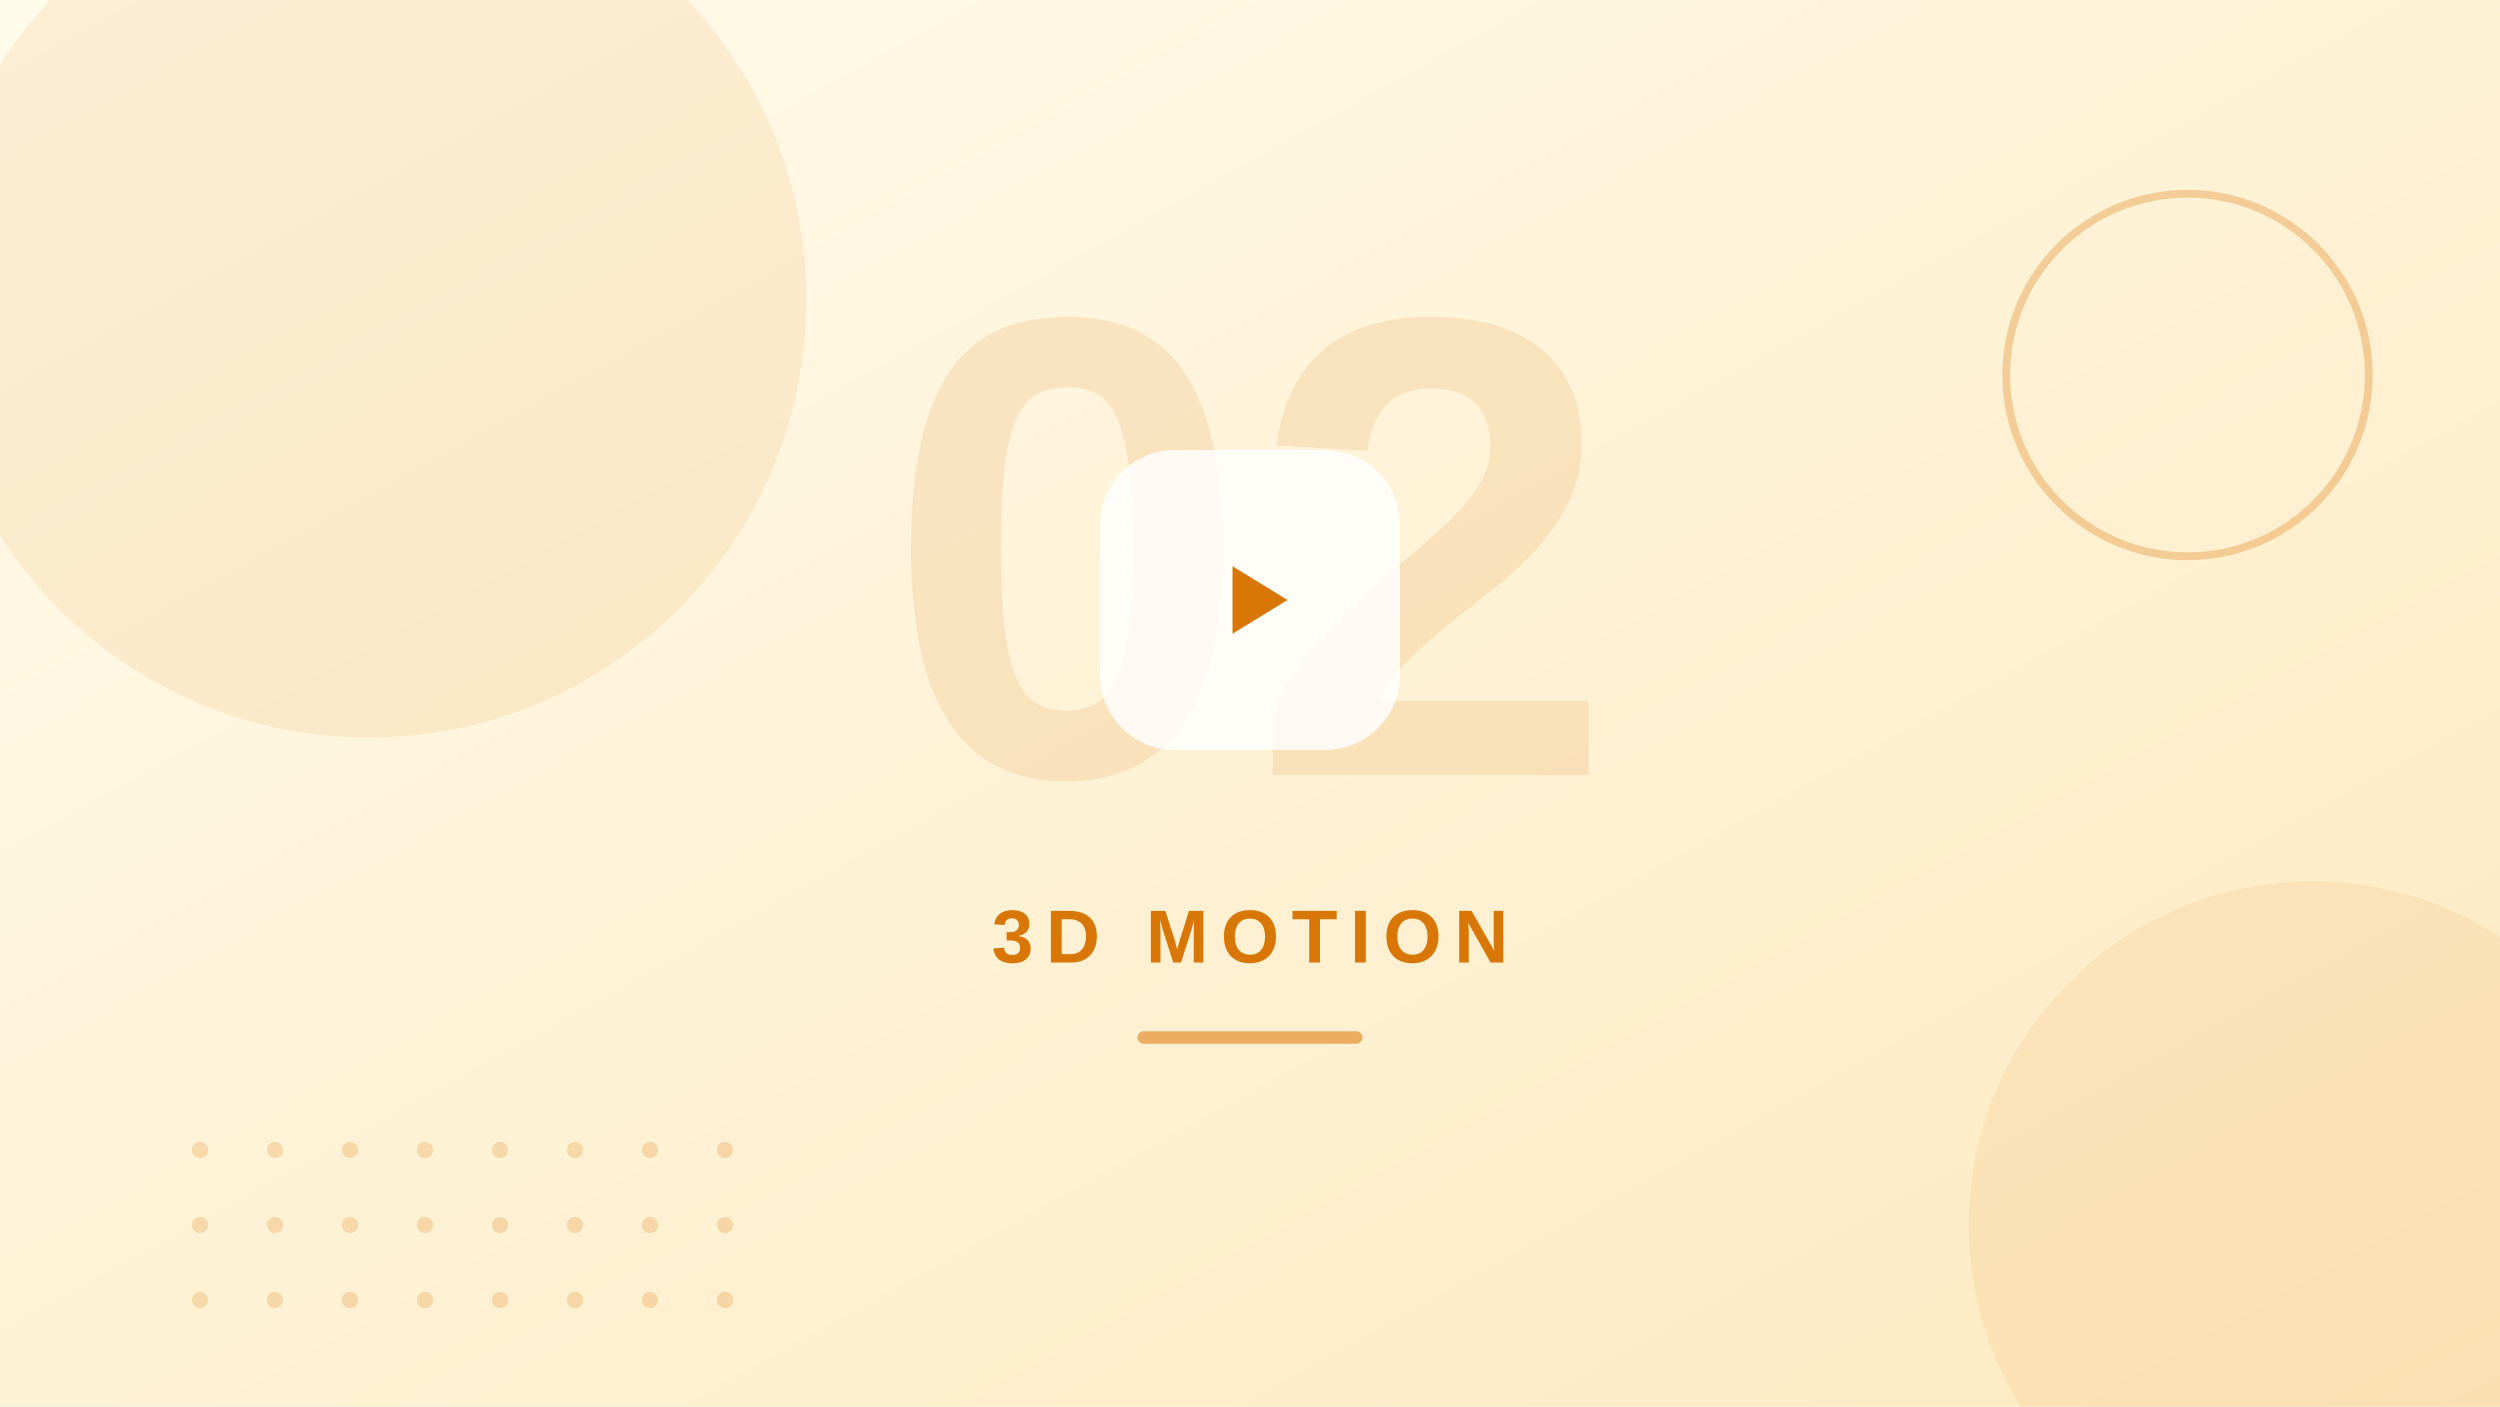
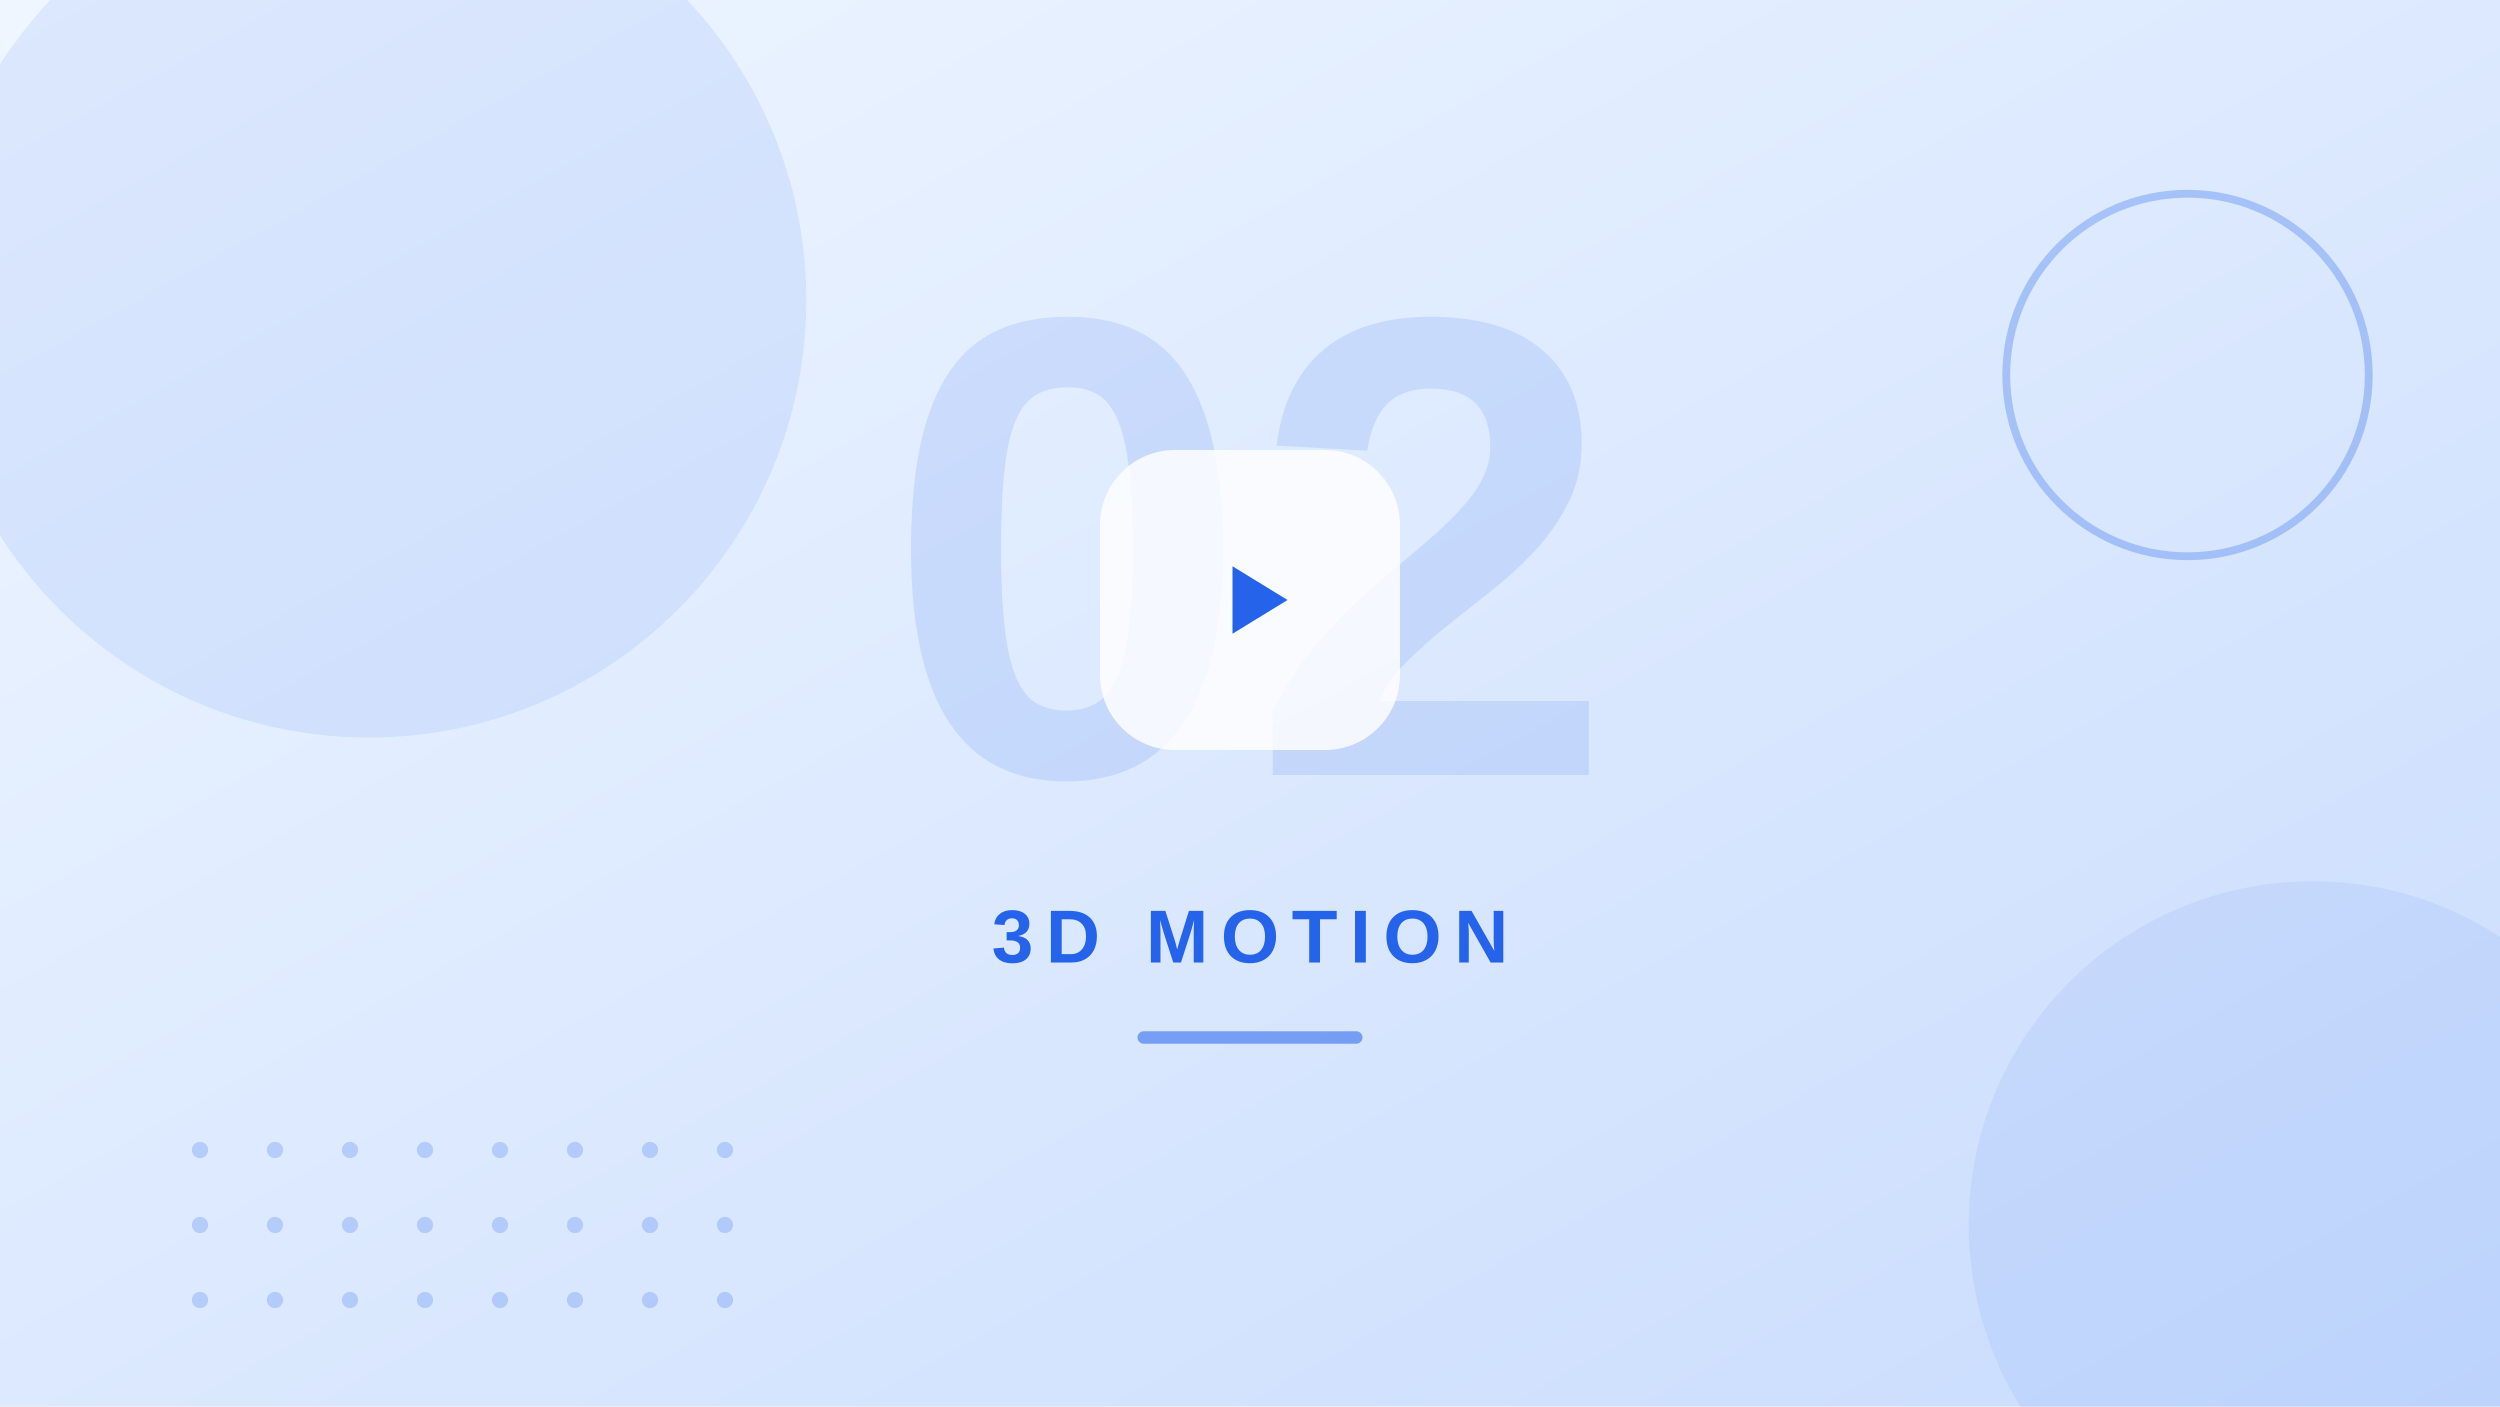
<svg xmlns="http://www.w3.org/2000/svg" width="800" height="450" viewBox="0 0 800 450" role="img" aria-label="3D MOTION">
  <defs>
    <linearGradient id="bg" x1="0" y1="0" x2="1" y2="1">
-       <stop offset="0" stop-color="#fffbeb" />
-       <stop offset="1" stop-color="#fde9c0" />
+       <stop offset="0" stop-color="#eff6ff" />
+       <stop offset="1" stop-color="#c9dcfe" />
    </linearGradient>
  </defs>
  <rect width="800" height="450" fill="url(#bg)" />
-   <circle cx="118" cy="96" r="140" fill="#d97706" opacity="0.10" />
-   <circle cx="700" cy="120" r="58" fill="none" stroke="#d97706" stroke-width="2.5" opacity="0.30" />
-   <circle cx="740" cy="392" r="110" fill="#d97706" opacity="0.08" />
-   <g fill="#d97706" opacity="0.22">
+   <circle cx="118" cy="96" r="140" fill="#2563eb" opacity="0.10" />
+   <circle cx="700" cy="120" r="58" fill="none" stroke="#2563eb" stroke-width="2.5" opacity="0.30" />
+   <circle cx="740" cy="392" r="110" fill="#2563eb" opacity="0.08" />
+   <g fill="#2563eb" opacity="0.22">
    <circle cx="64" cy="368" r="2.6" />
    <circle cx="88" cy="368" r="2.6" />
    <circle cx="112" cy="368" r="2.6" />
    <circle cx="136" cy="368" r="2.6" />
    <circle cx="160" cy="368" r="2.6" />
    <circle cx="184" cy="368" r="2.6" />
    <circle cx="208" cy="368" r="2.6" />
    <circle cx="232" cy="368" r="2.6" />
    <circle cx="64" cy="392" r="2.6" />
    <circle cx="88" cy="392" r="2.6" />
    <circle cx="112" cy="392" r="2.6" />
    <circle cx="136" cy="392" r="2.6" />
    <circle cx="160" cy="392" r="2.6" />
    <circle cx="184" cy="392" r="2.6" />
    <circle cx="208" cy="392" r="2.6" />
    <circle cx="232" cy="392" r="2.6" />
    <circle cx="64" cy="416" r="2.6" />
    <circle cx="88" cy="416" r="2.6" />
    <circle cx="112" cy="416" r="2.6" />
    <circle cx="136" cy="416" r="2.6" />
    <circle cx="160" cy="416" r="2.6" />
    <circle cx="184" cy="416" r="2.6" />
    <circle cx="208" cy="416" r="2.6" />
    <circle cx="232" cy="416" r="2.6" />
  </g>
-   <text x="400" y="248" text-anchor="middle" font-family="Segoe UI, Arial, sans-serif" font-size="210" font-weight="800" fill="#d97706" opacity="0.13">02</text>
+   <text x="400" y="248" text-anchor="middle" font-family="Segoe UI, Arial, sans-serif" font-size="210" font-weight="800" fill="#2563eb" opacity="0.13">02</text>
  <rect x="352" y="144" width="96" height="96" rx="24" fill="#ffffff" opacity="0.82" />
-   <path d="M9.2 6.6v10.8l8.8-5.4z" fill="#d97706" transform="translate(376,168) scale(2)" />
-   <text x="400" y="308" text-anchor="middle" font-family="Segoe UI, Arial, sans-serif" font-size="24" font-weight="600" letter-spacing="4" fill="#d97706">3D MOTION</text>
-   <rect x="364" y="330" width="72" height="4" rx="2" fill="#d97706" opacity="0.55" />
+   <path d="M9.2 6.6v10.8l8.8-5.4z" fill="#2563eb" transform="translate(376,168) scale(2)" />
+   <text x="400" y="308" text-anchor="middle" font-family="Segoe UI, Arial, sans-serif" font-size="24" font-weight="600" letter-spacing="4" fill="#2563eb">3D MOTION</text>
+   <rect x="364" y="330" width="72" height="4" rx="2" fill="#2563eb" opacity="0.55" />
</svg>
